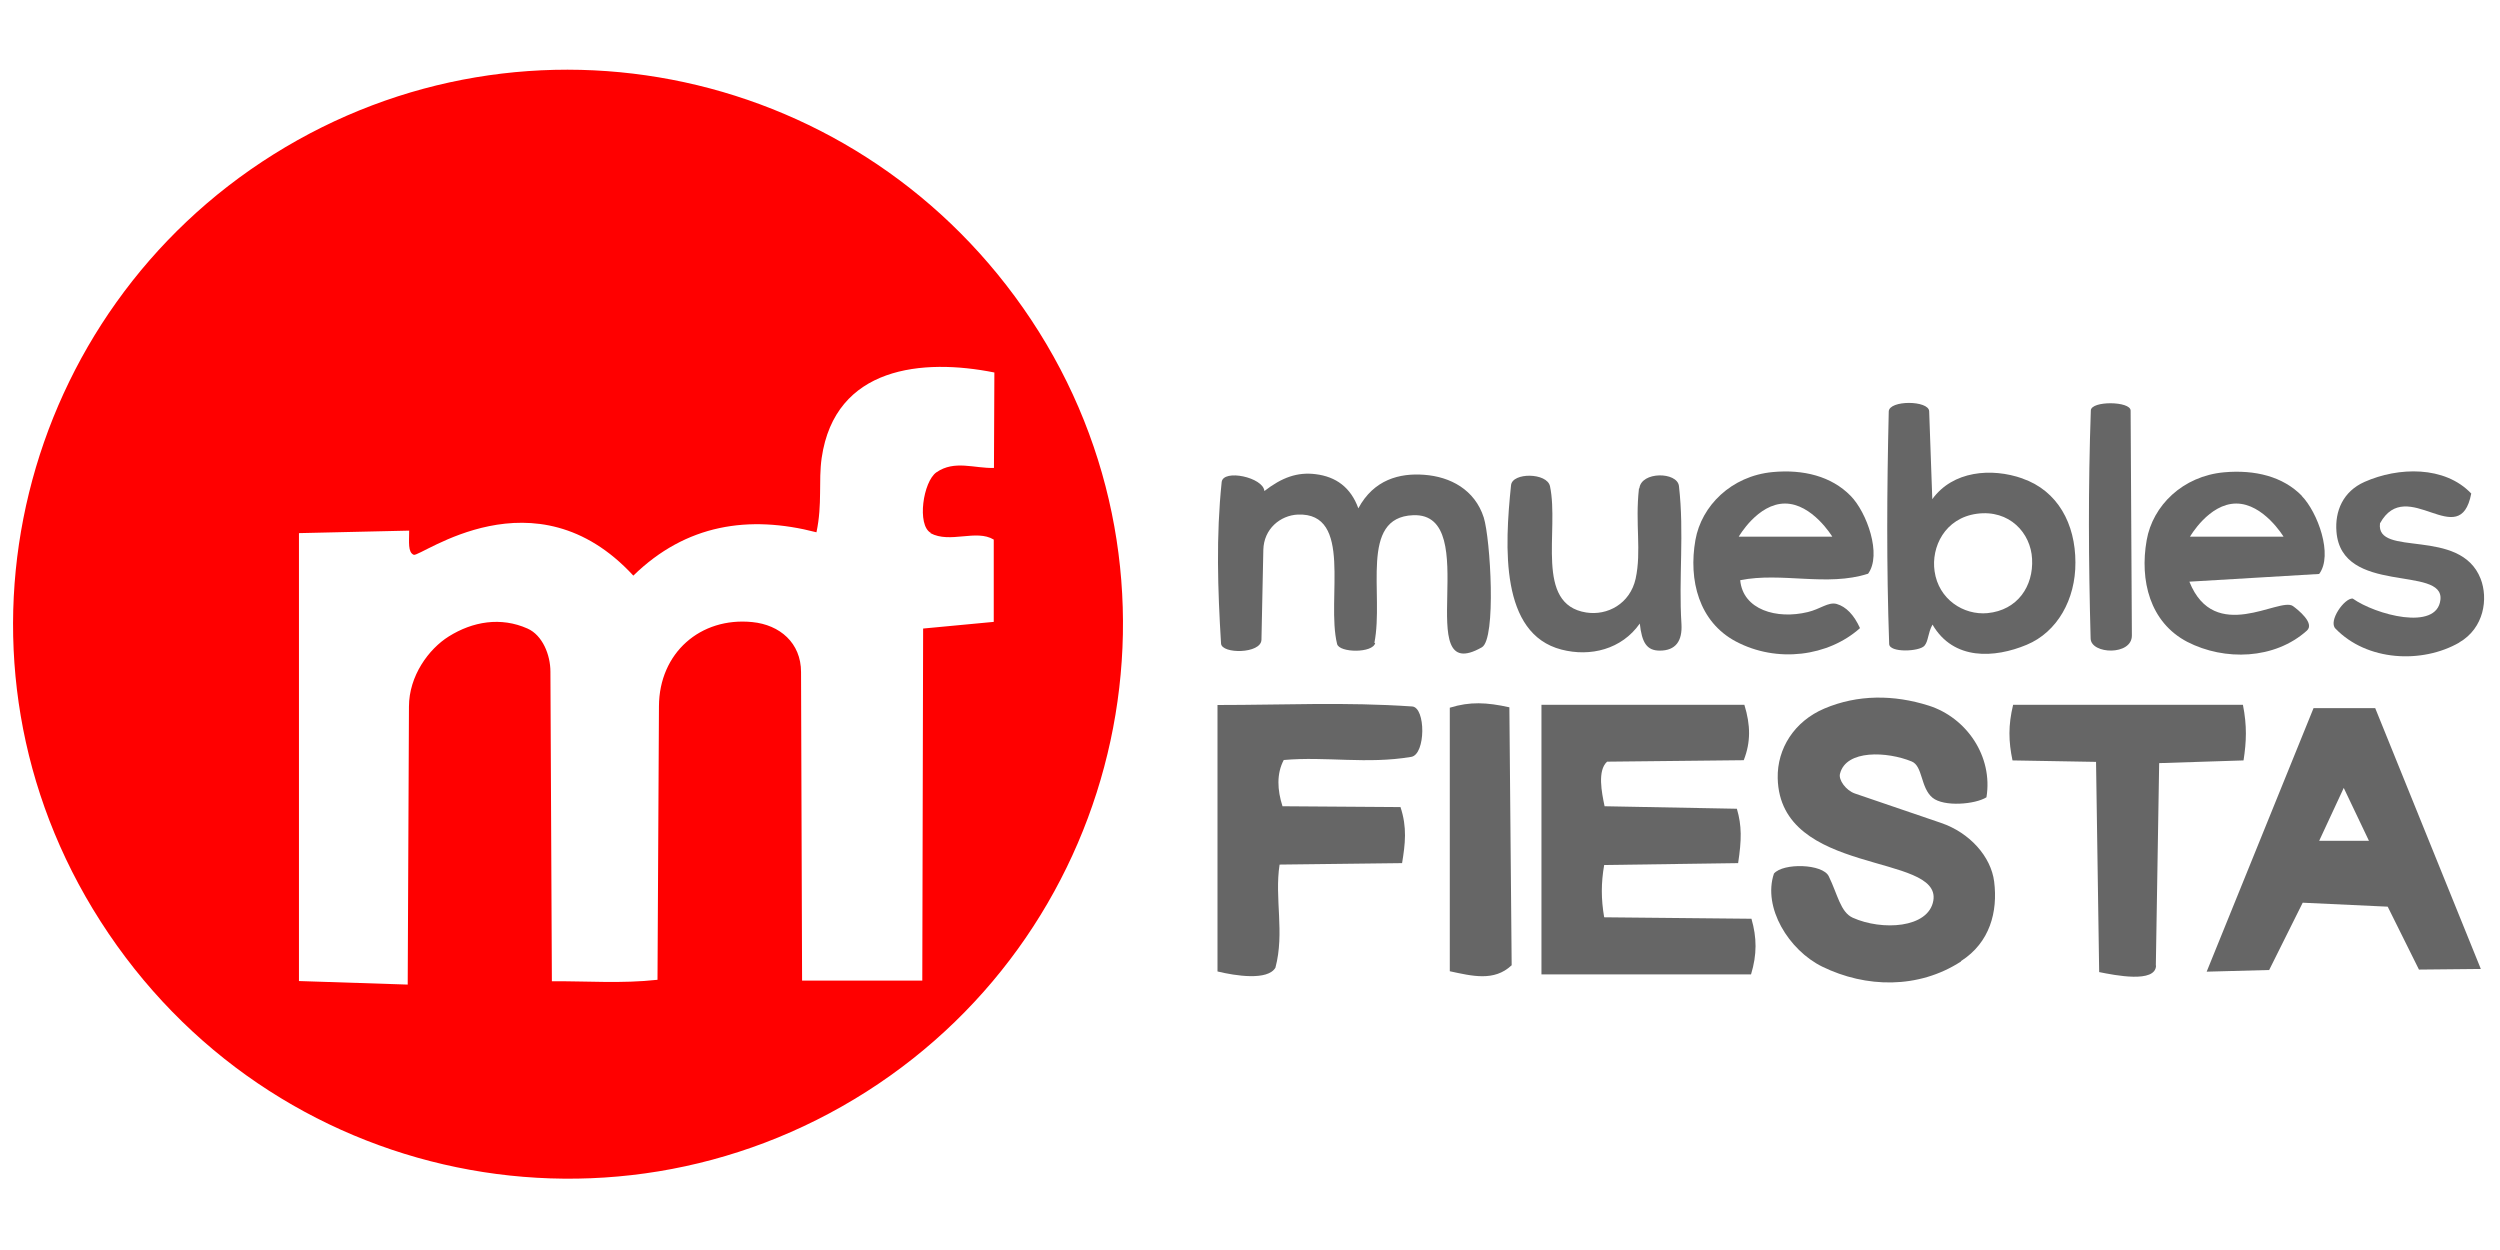
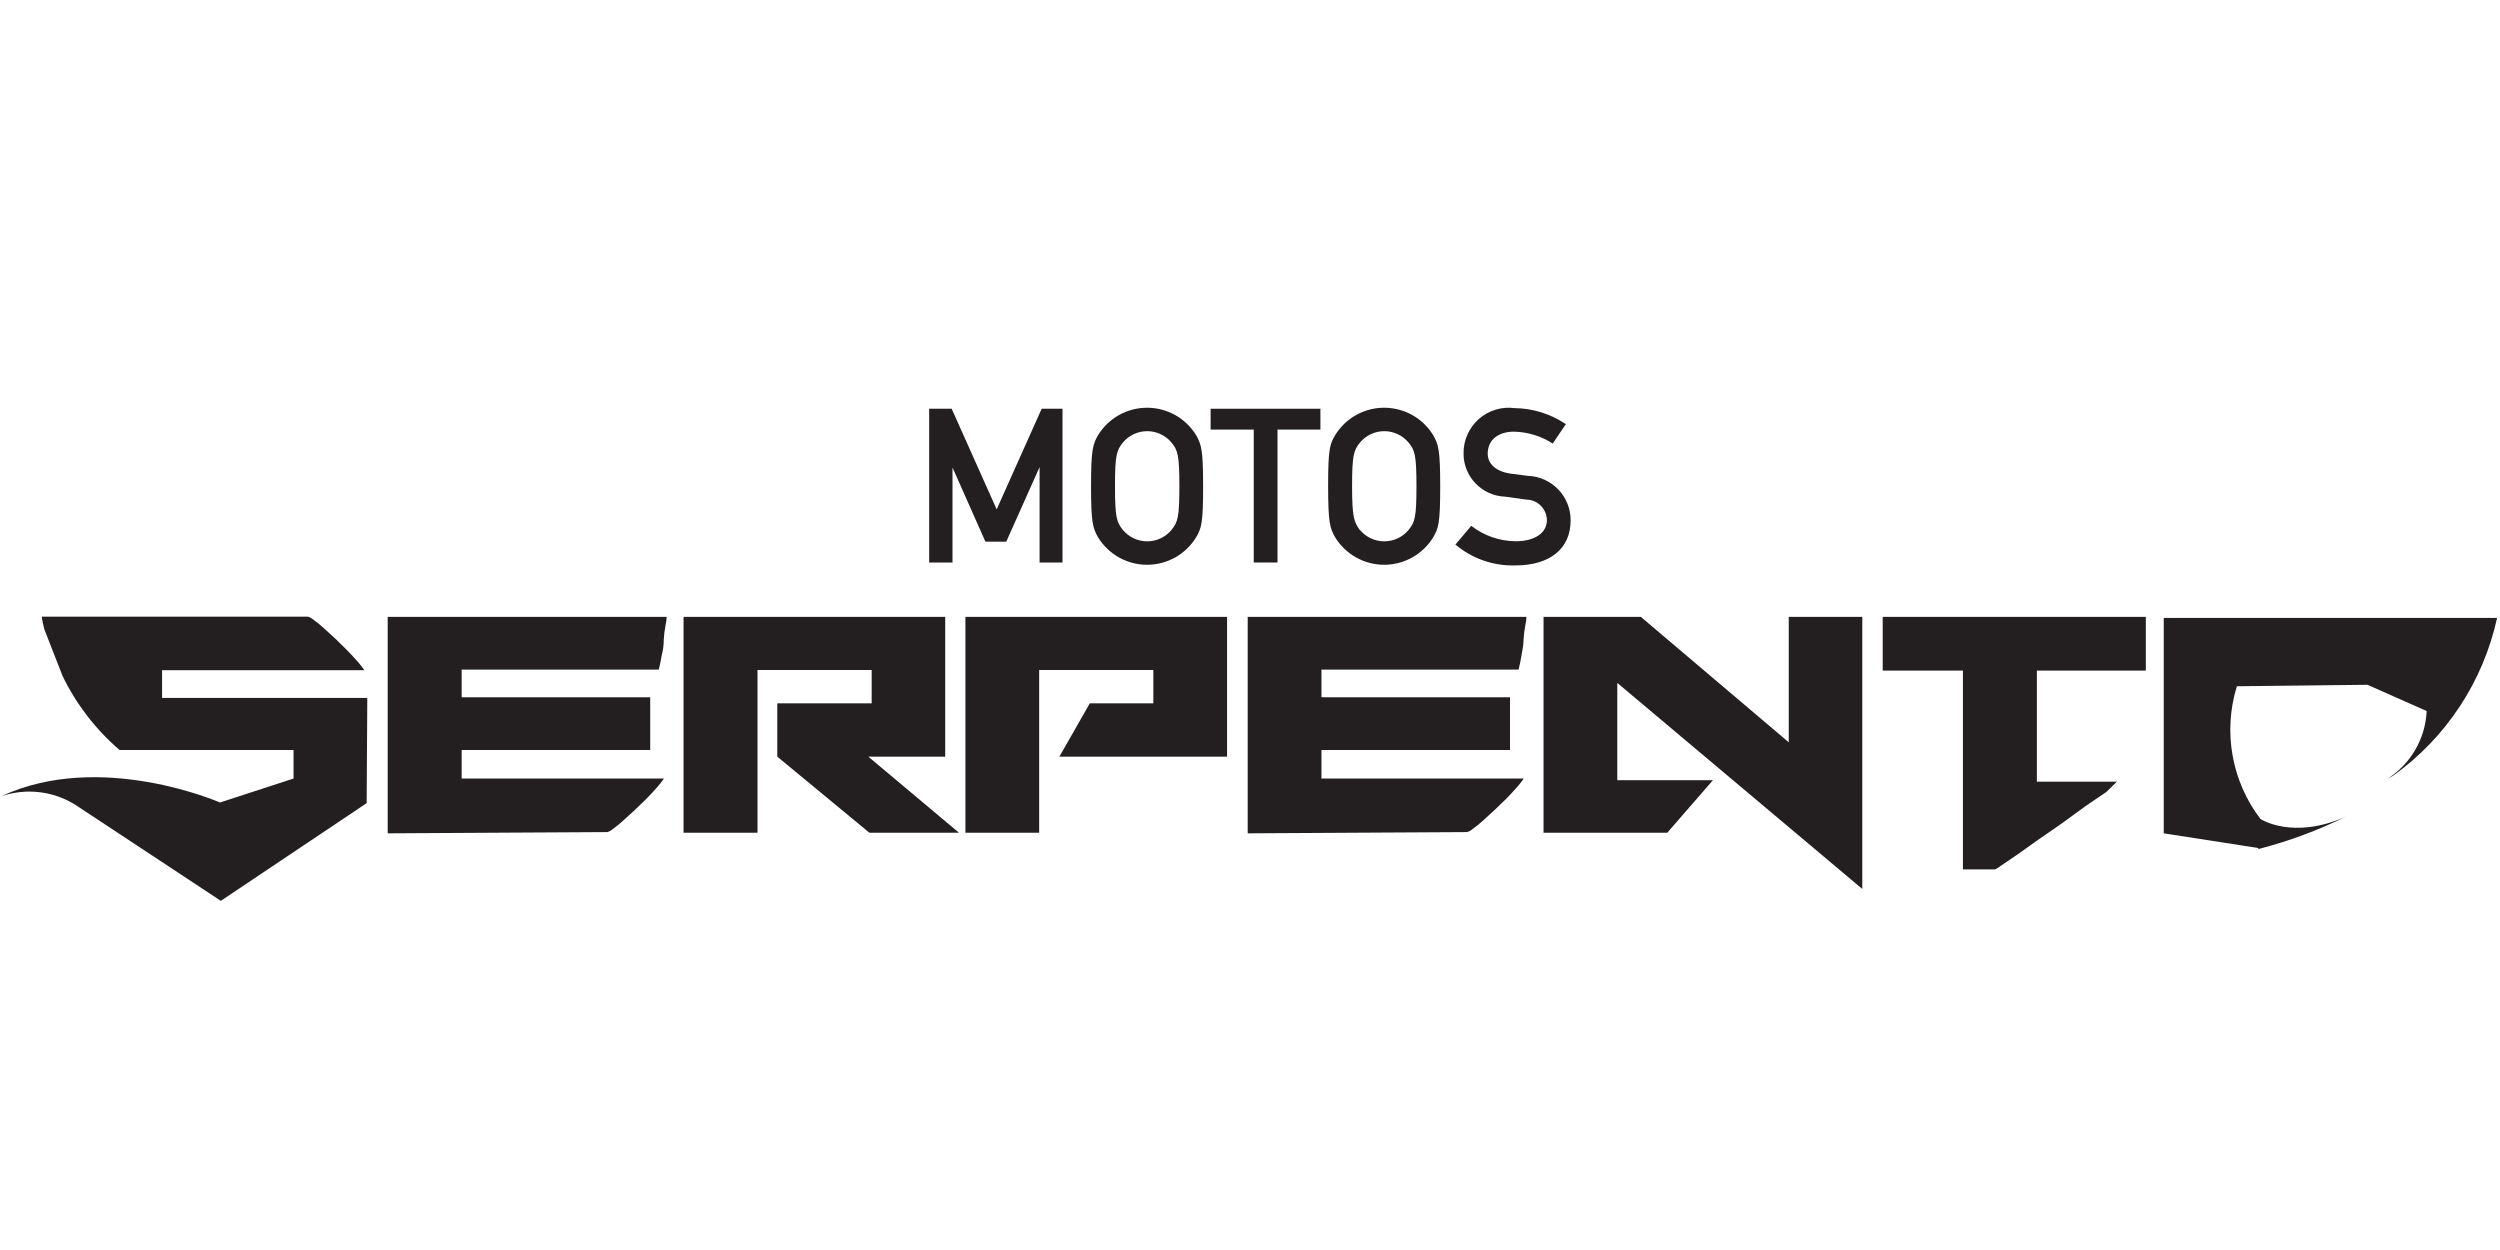
- <svg xmlns="http://www.w3.org/2000/svg" id="a" data-name="Layer 1" viewBox="0 0 120 60">
+ <svg xmlns="http://www.w3.org/2000/svg" id="Layer_1" data-name="Layer 1" viewBox="0 0 120 60">
  <defs>
-     <style>
-       .c {
-         fill: #666;
-       }
- 
-       .d {
-         fill: red;
-       }
-     </style>
+     <style>.cls-1{fill:#231f20;}</style>
  </defs>
-   <g id="b" data-name="LTC4kv">
-     <g>
-       <path class="c" d="M102.33,30.51l-.06-10.8c0-.46-1.89-.48-1.91-.01-.13,3.73-.11,7.22-.01,10.95.02.76,1.99.83,1.98-.15Z" />
-       <path class="c" d="M65.97,30.86c.47-2.36-.74-6.03,1.86-6.13,3.44-.14-.17,8.32,3.3,6.34.7-.4.41-5.21.09-6.23-.43-1.34-1.61-1.96-2.86-2.05-1.18-.09-2.42.23-3.16,1.61-.36-1-1.07-1.52-2.05-1.64-.88-.11-1.62.16-2.46.81-.05-.66-1.98-1.07-2.05-.43-.27,2.6-.19,5.14-.03,7.75.03.51,1.92.5,1.94-.18l.09-4.31c.02-1.02.82-1.66,1.65-1.7,2.68-.11,1.36,4.04,1.89,6.21.1.43,1.73.45,1.83-.05Z" />
-       <path class="c" d="M118.04,30.84c1.2-.69,1.4-2.11,1.03-3.06-.98-2.5-5.04-1-4.83-2.66,1.29-2.34,3.83,1.43,4.38-1.43-1.27-1.34-3.5-1.28-5.12-.56-1.04.46-1.43,1.41-1.35,2.39.24,3.07,5.18,1.6,4.99,3.27-.17,1.52-3.13.71-4.21-.06-.4-.03-1.18,1.08-.83,1.44,1.51,1.57,4.16,1.7,5.95.67Z" />
-       <path class="c" d="M78.67,23.45c-.19,1.7.13,2.99-.16,4.33-.27,1.2-1.35,1.78-2.37,1.62-2.49-.39-1.29-3.91-1.74-6.06-.14-.66-1.81-.67-1.87-.05-.31,2.98-.52,7.13,2.42,7.89,1.39.36,2.89-.01,3.76-1.25.1.91.33,1.3.96,1.3.76,0,1.09-.46,1.04-1.28-.14-2.23.14-4.34-.12-6.62-.08-.69-1.81-.71-1.9.11Z" />
-       <path class="c" d="M94.13,46.13c1.39-.89,1.77-2.37,1.59-3.81-.15-1.2-1.17-2.35-2.55-2.82l-4.13-1.41c-.44-.15-.8-.66-.72-.95.29-1.17,2.27-1.07,3.44-.59.54.22.42,1.26,1,1.74.55.45,2.05.32,2.59-.02.32-1.96-.95-3.82-2.77-4.4-1.67-.53-3.41-.54-5.01.14-1.44.61-2.27,1.92-2.24,3.34.1,4.72,7.86,3.57,7.47,5.88-.23,1.33-2.47,1.45-3.87.82-.59-.27-.72-1.11-1.15-1.99-.29-.6-2.18-.65-2.63-.13-.55,1.63.71,3.68,2.32,4.47,2.09,1.02,4.61,1.08,6.66-.25Z" />
-       <path class="c" d="M67.21,38.74l-5.65-.04c-.25-.78-.29-1.56.06-2.22,2.03-.18,3.98.21,6.12-.15.7-.12.7-2.38.04-2.42-3.24-.22-6.14-.07-9.34-.07v12.79c.86.21,2.41.45,2.78-.18.45-1.69-.05-3.32.2-4.95l5.88-.07c.15-.92.25-1.71-.08-2.7Z" />
-       <path class="c" d="M72.56,46.34l-.11-12.39c-1.09-.24-1.89-.28-2.86.02v12.65c1.07.23,2.13.5,2.96-.28Z" />
-       <path class="c" d="M83.43,41.43c.17-1.12.18-1.79-.06-2.61l-6.35-.12c-.14-.67-.35-1.71.12-2.14l6.56-.07c.34-.87.33-1.68.03-2.66h-9.74s0,12.94,0,12.94h10.06c.29-.96.28-1.76.02-2.67l-7.07-.07c-.15-.88-.15-1.64,0-2.51l6.43-.09Z" />
-       <path class="c" d="M103.48,46.35l.16-9.72,4.05-.13c.14-.91.17-1.66-.03-2.67h-11.03c-.24.99-.22,1.76-.03,2.67l4.01.07.15,10.09c.74.15,2.72.55,2.73-.32Z" />
-       <path class="d" d="M49.49,15.34C41.42,3.19,25.34-.24,13.13,7.41,1.01,15-3.15,31.05,4.45,43.62c7.89,13.04,24.62,16.75,37.14,8.78,12.45-7.93,16.15-24.62,7.9-37.06ZM44.66,25.59c.94.51,2.2-.2,3.04.31v3.95s-3.39.32-3.39.32l-.04,16.9h-5.77s-.05-14.81-.05-14.81c0-1.4-1.02-2.27-2.34-2.4-2.49-.25-4.47,1.48-4.48,4.04l-.07,13.13c-1.74.19-3.33.06-5.07.07l-.07-14.86c0-.81-.38-1.75-1.1-2.07-1.28-.57-2.63-.34-3.78.38-.96.6-1.91,1.89-1.91,3.37l-.06,13.34-5.22-.17v-21.5s5.29-.12,5.29-.12c0,.54-.07,1.04.22,1.16.32.13,5.81-4.13,10.54,1,2.53-2.47,5.55-2.92,8.79-2.08.29-1.37.09-2.44.25-3.57.64-4.4,4.85-4.79,8.29-4.1l-.02,4.58c-.94.03-1.89-.39-2.76.21-.64.44-.95,2.54-.27,2.91Z" />
-       <path class="c" d="M97.09,22.97c-1.5-.53-3.36-.37-4.34.99l-.15-4.22c-.02-.53-1.92-.54-1.94.01-.09,3.83-.11,7.39.02,11.16.01.43,1.44.37,1.69.09.2-.23.16-.6.39-1.02,1.01,1.74,2.99,1.61,4.52.97,1.47-.61,2.35-2.18,2.34-3.95,0-1.86-.85-3.44-2.54-4.03ZM95.41,29.43c-1.17.11-2.36-.67-2.55-2.01-.17-1.16.49-2.55,2.03-2.76,1.56-.21,2.59.92,2.65,2.17.07,1.3-.69,2.46-2.14,2.6Z" />
-       <path class="c" d="M89.66,27.55c.69-.92-.06-2.97-.83-3.75-.92-.94-2.27-1.28-3.75-1.14-1.98.19-3.41,1.62-3.7,3.26-.34,1.93.17,3.93,1.94,4.87,1.98,1.05,4.44.72,5.96-.64-.29-.64-.67-1.03-1.12-1.16-.4-.11-.79.25-1.39.39-1.49.36-3.11-.11-3.24-1.53,1.98-.4,4.18.32,6.13-.31ZM83.46,25.76s.91-1.59,2.22-1.59,2.27,1.59,2.27,1.59h-4.49Z" />
-       <path class="c" d="M110.49,23.8c-.91-.93-2.25-1.26-3.73-1.13-1.99.18-3.43,1.6-3.72,3.26-.34,1.93.15,3.94,1.95,4.88,1.79.92,4.19.85,5.74-.54.39-.35-.42-1-.67-1.18-.64-.45-3.76,1.86-4.97-1.17l6.23-.37c.68-.91-.07-2.96-.84-3.75ZM105.12,25.76s.91-1.59,2.22-1.59,2.27,1.59,2.27,1.59h-4.49Z" />
-       <path class="c" d="M114.03,33.99h-2.98s-5.13,12.65-5.13,12.65l3-.08,1.61-3.23,4.08.19,1.5,3.02,2.97-.03-5.07-12.52ZM111.32,40.36l1.18-2.54,1.21,2.54h-2.39Z" />
-     </g>
-   </g>
+   <path class="cls-1" d="M18.61,40V29.61H32q0,.14-.06.44t-.08.67q0,.37-.1.75a6.51,6.51,0,0,1-.14.67H22.16v1.33h9.05V36H22.16v1.37h9.71a4.36,4.36,0,0,1-.32.41q-.22.25-.5.54l-.59.57-.57.52a5.76,5.76,0,0,1-.47.38.7.7,0,0,1-.27.15Z" />
+   <polygon class="cls-1" points="32.81 39.97 32.81 29.61 45.37 29.61 45.37 36.32 41.68 36.32 46.03 39.97 41.73 39.97 37.31 36.32 37.31 33.76 41.84 33.76 41.84 32.16 36.36 32.16 36.36 39.97 32.81 39.97" />
+   <polygon class="cls-1" points="46.34 39.97 46.34 29.61 58.9 29.61 58.9 36.32 50.85 36.32 52.31 33.76 55.36 33.76 55.36 32.16 49.88 32.16 49.88 39.97 46.34 39.97" />
+   <path class="cls-1" d="M59.89,40V29.61H73.27q0,.14-.06.44t-.08.67c0,.25-.06.5-.1.75a6.48,6.48,0,0,1-.14.67H63.43v1.33h9.05V36H63.43v1.37h9.71a4.4,4.4,0,0,1-.32.41q-.22.25-.5.54l-.59.57-.57.52a5.72,5.72,0,0,1-.47.38.7.7,0,0,1-.27.15Z" />
+   <polygon class="cls-1" points="89.39 42.67 77.63 32.78 77.63 37.45 82.22 37.45 80.03 39.97 74.09 39.97 74.09 29.61 78.76 29.61 85.86 35.63 85.86 29.61 89.39 29.61 89.39 42.67" />
+   <path class="cls-1" d="M94.22,41.73V32.19H90.37V29.61H103v2.58H97.77v5.33h3.84l-.5.49-1,.68L99,39.5l-1.17.81-1,.71-.75.51a2.08,2.08,0,0,1-.31.2Z" />
+   <path class="cls-1" d="M108.42,40.75a21.9,21.9,0,0,0,4.2-1.56h0c-2.57,1.15-4.12.12-4.12.12a7.07,7.07,0,0,1-1.13-6.37l6.27-.07,2.84,1.26a4.07,4.07,0,0,1-1.85,3.23l.23-.12a12.62,12.62,0,0,0,5-7.58h-16V40l4.51.7Z" />
+   <path class="cls-1" d="M17.63,33.5H7.78V32.17h9.71a4.33,4.33,0,0,0-.32-.41q-.22-.25-.5-.54l-.58-.57-.57-.52a5.86,5.86,0,0,0-.47-.38.7.7,0,0,0-.27-.15H2q.05.31.13.61L3,32.44A11,11,0,0,0,5.74,36h8.35v1.37h0l-3.53,1.15S4.82,36,.06,38.22a4.17,4.17,0,0,1,3.54.4l7,4.62,7-4.69Z" />
+   <path class="cls-1" d="M44.6,19.62h1.08l2.16,4.83L50,19.62H51V27H49.9V22.42h0L48.3,26h-1l-1.58-3.56h0V27H44.6Z" />
+   <path class="cls-1" d="M52.7,20.9a2.76,2.76,0,0,1,4.72,0c.24.44.33.66.33,2.44s-.08,2-.33,2.44a2.76,2.76,0,0,1-4.72,0c-.24-.44-.33-.66-.33-2.44S52.46,21.33,52.7,20.9Zm1.2,4.54a1.52,1.52,0,0,0,2.33,0c.3-.38.38-.58.38-2.1s-.08-1.73-.38-2.1a1.52,1.52,0,0,0-2.33,0c-.3.38-.38.58-.38,2.1S53.6,25.06,53.9,25.44Z" />
+   <path class="cls-1" d="M60.18,20.62H58.11v-1h5.27v1H61.32V27H60.18Z" />
+   <path class="cls-1" d="M64.08,20.9a2.76,2.76,0,0,1,4.72,0c.24.44.33.66.33,2.44s-.08,2-.33,2.44a2.76,2.76,0,0,1-4.72,0c-.24-.44-.33-.66-.33-2.44S63.83,21.33,64.08,20.9Zm1.2,4.54a1.52,1.52,0,0,0,2.33,0c.3-.38.38-.58.38-2.1s-.08-1.73-.38-2.1a1.52,1.52,0,0,0-2.33,0c-.3.38-.38.58-.38,2.1S65,25.06,65.27,25.44Z" />
+   <path class="cls-1" d="M70.62,25.24a3.51,3.51,0,0,0,2.14.74c.93,0,1.49-.42,1.49-1a1,1,0,0,0-1-1l-1-.14a2.07,2.07,0,0,1-2-2.08,2.17,2.17,0,0,1,2.46-2.17,4.47,4.47,0,0,1,2.45.77l-.63.93a3.56,3.56,0,0,0-1.86-.57c-.7,0-1.26.35-1.26,1.06,0,.42.31.83,1.07.95l.85.11a2.13,2.13,0,0,1,2.06,2.14c0,1.36-1,2.16-2.65,2.16a4.27,4.27,0,0,1-2.88-1Z" />
</svg>
